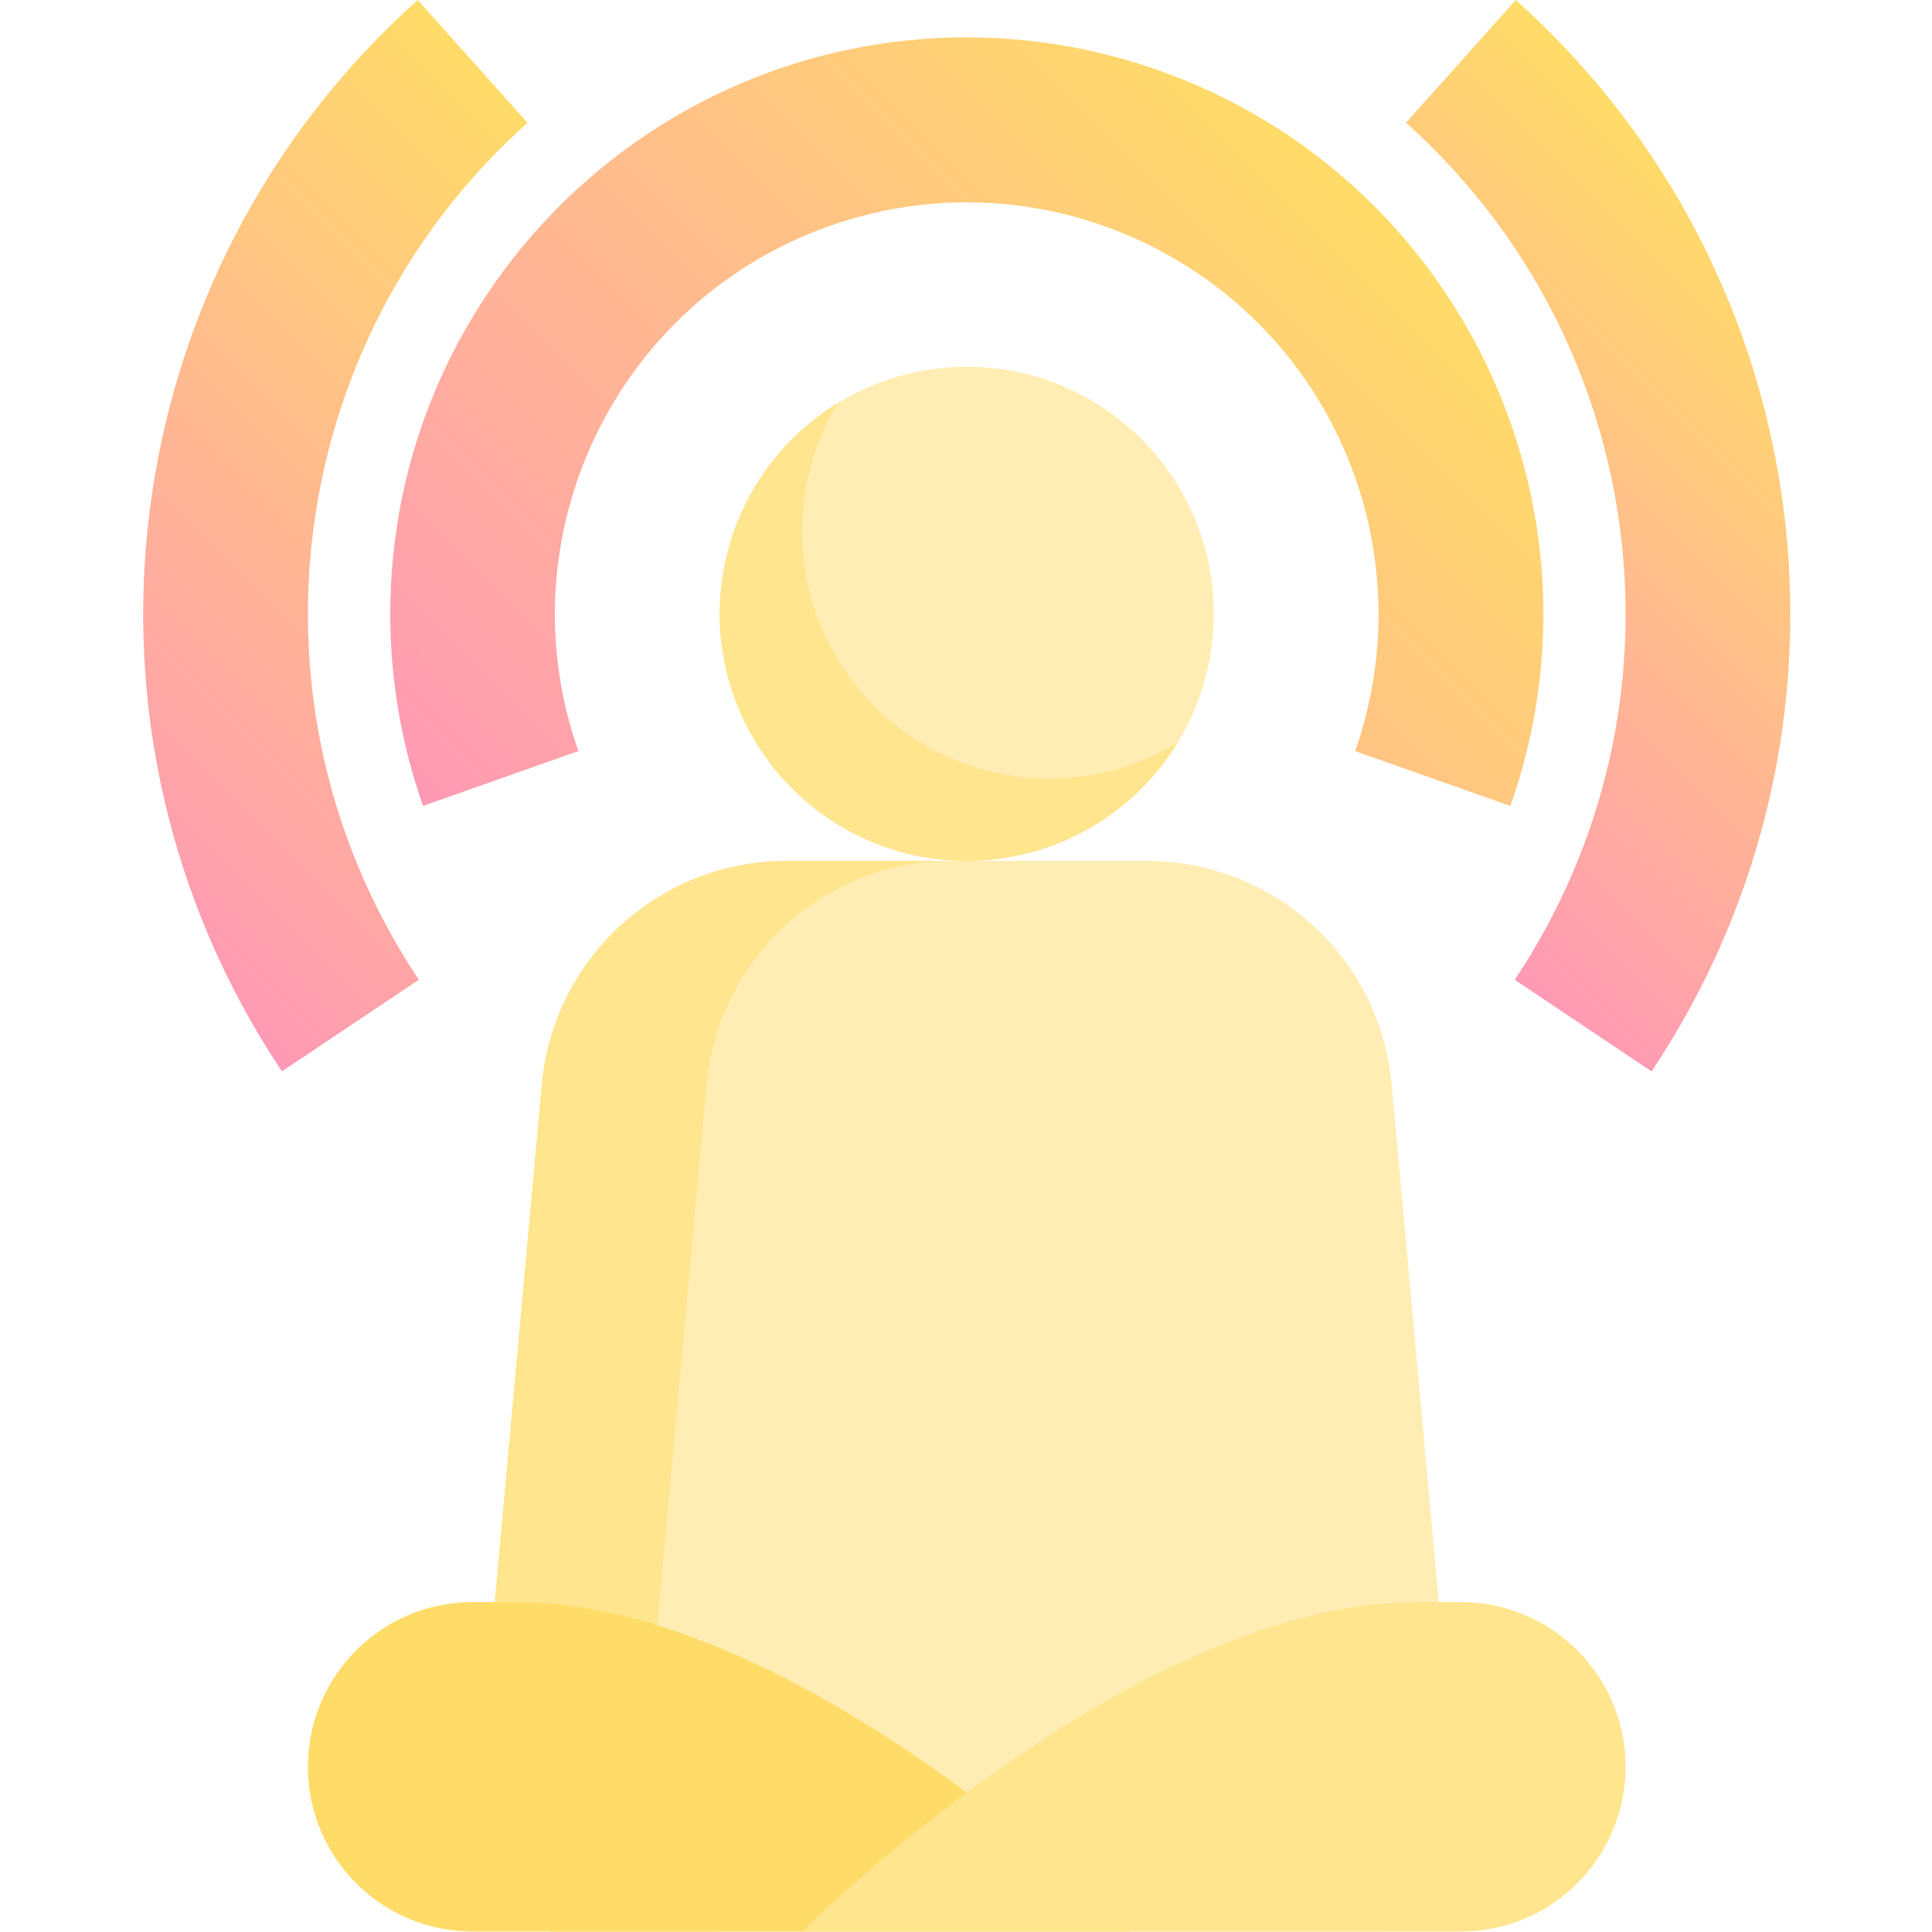
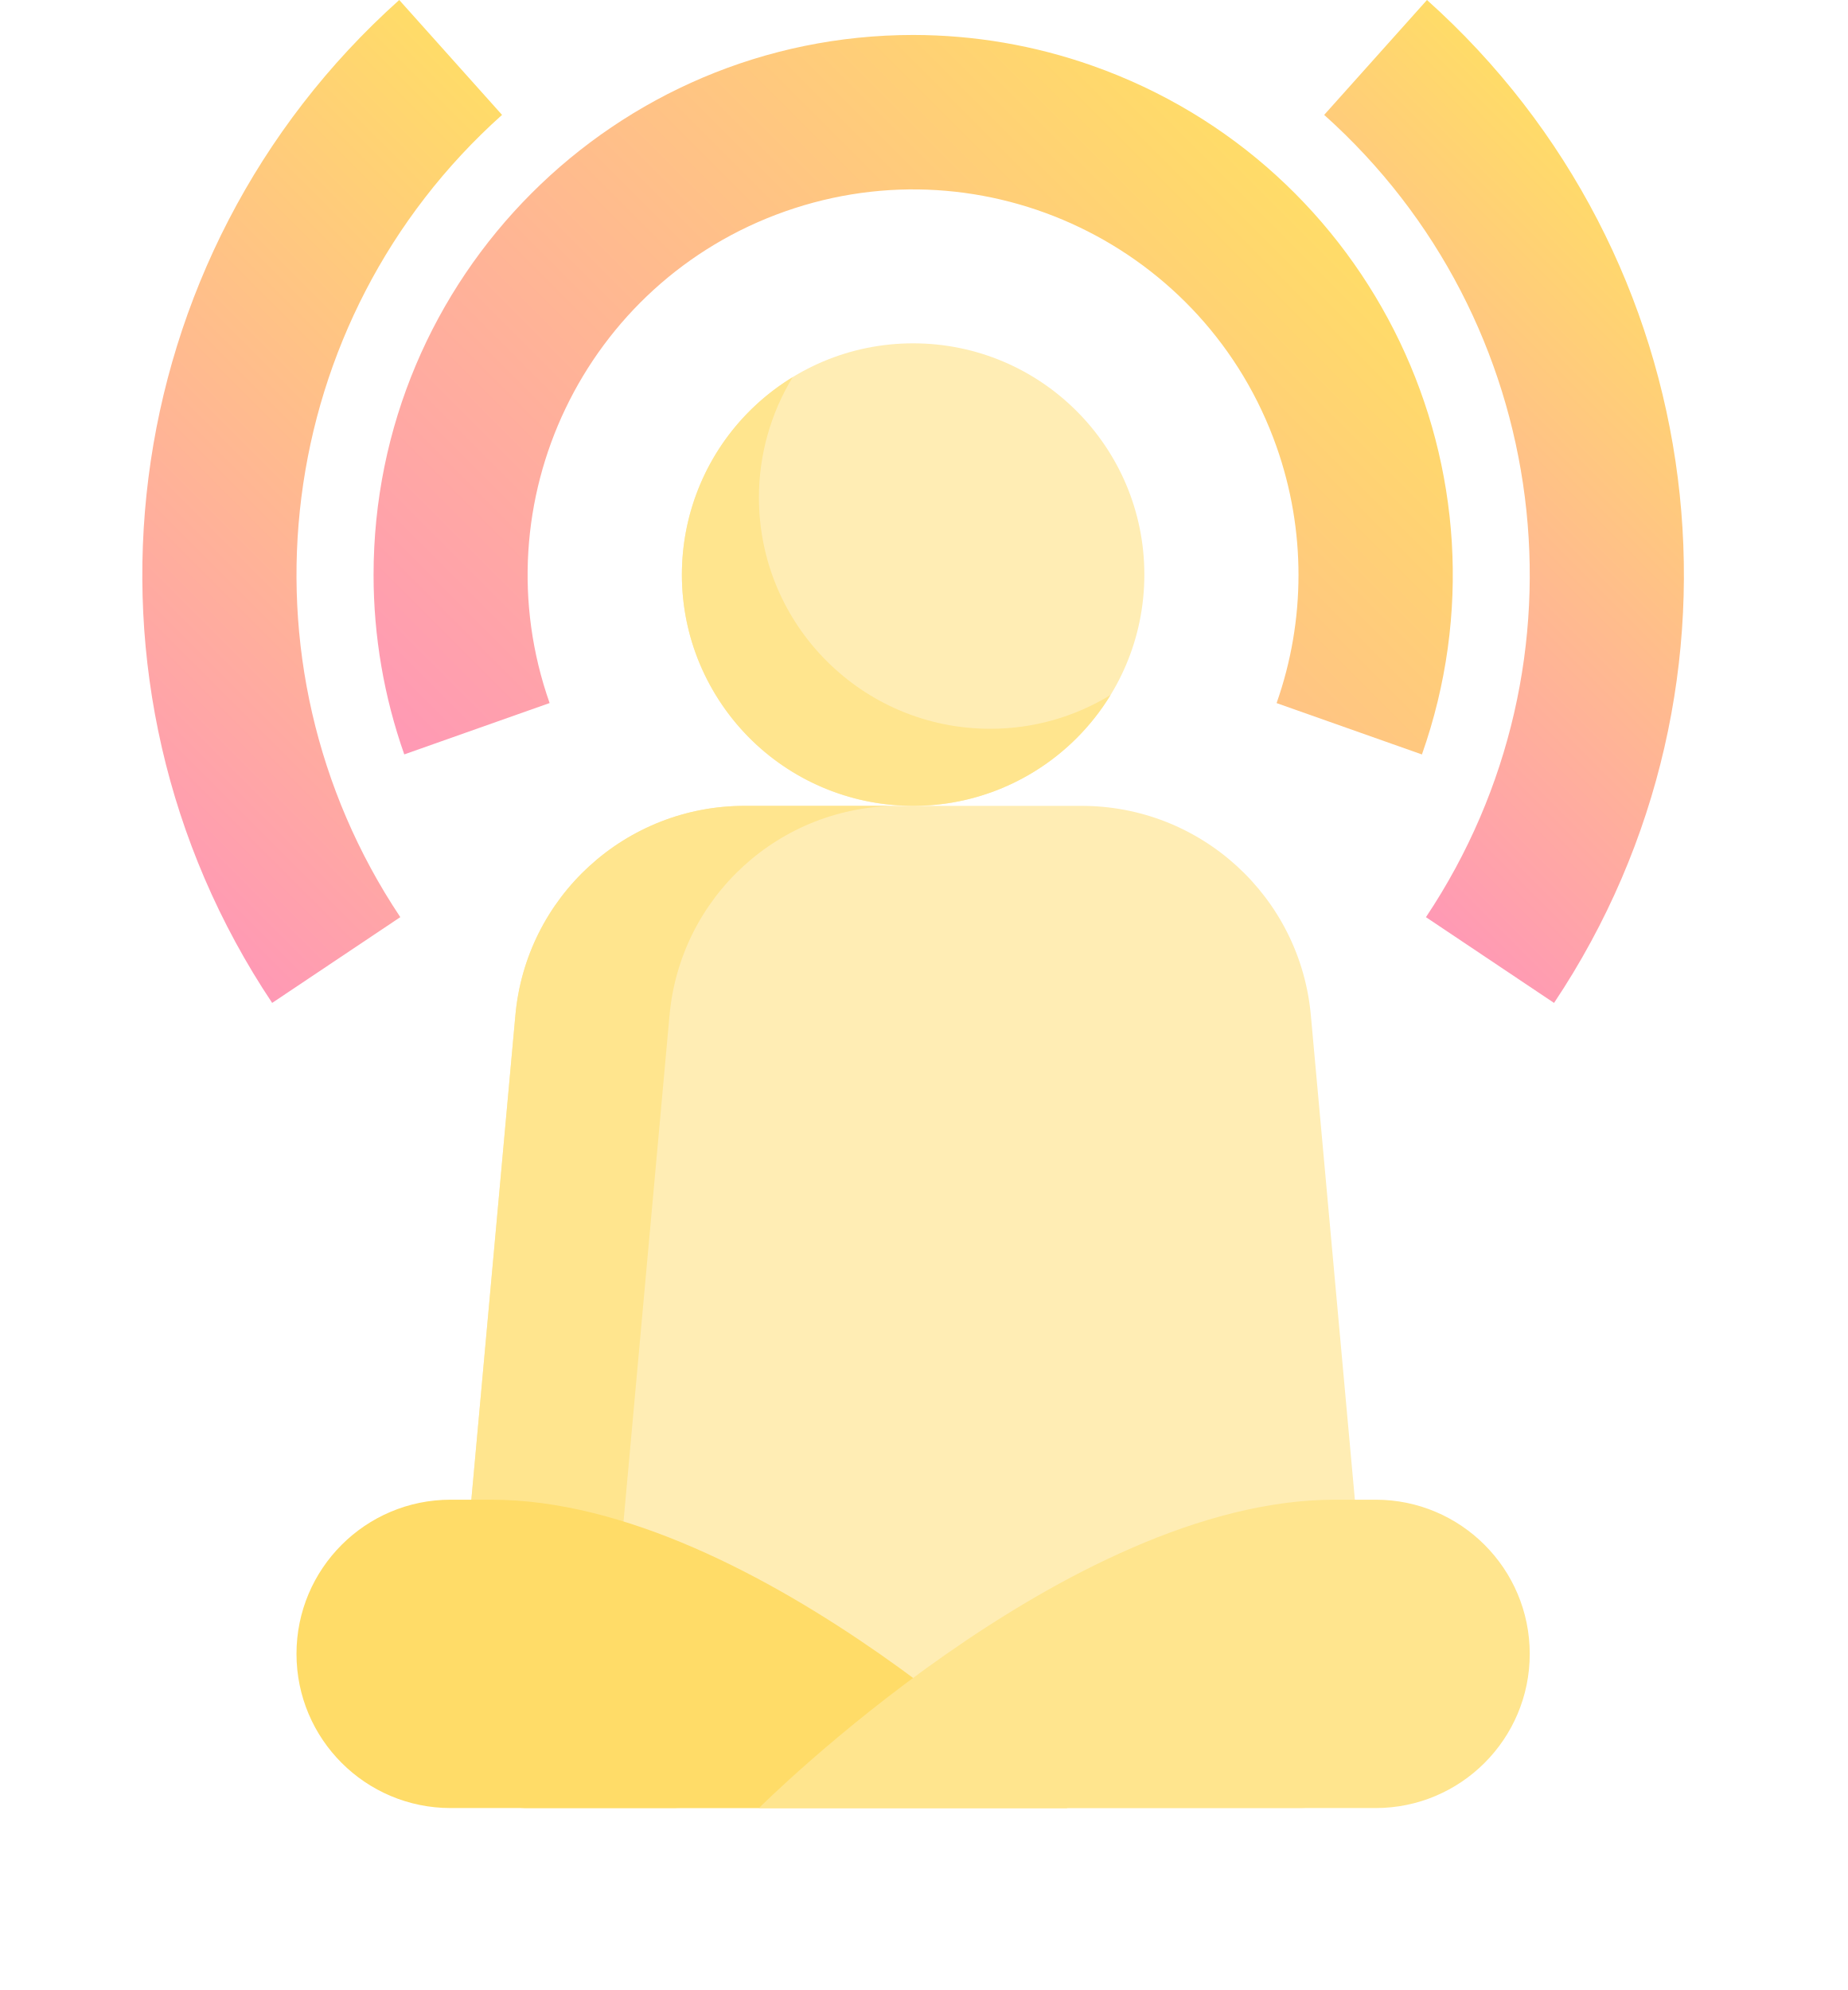
- <svg xmlns="http://www.w3.org/2000/svg" xmlns:xlink="http://www.w3.org/1999/xlink" height="1272pt" viewBox="-94 0 1272 1272.314" width="1272pt">
+ <svg xmlns="http://www.w3.org/2000/svg" xmlns:xlink="http://www.w3.org/1999/xlink" enable-background="new 0 0 1200 1200" viewBox="-100 0 1300 1400">
  <linearGradient id="a">
    <stop offset="0" stop-color="#ff99b5" />
    <stop offset="1" stop-color="#ffdc68" />
  </linearGradient>
  <linearGradient id="b" gradientUnits="userSpaceOnUse" x1="287.182" x2="797.895" xlink:href="#a" y1="633.458" y2="122.744" />
  <linearGradient id="c" gradientUnits="userSpaceOnUse" x1="-55.377" x2="342.114" xlink:href="#a" y1="558.688" y2="161.191" />
  <linearGradient id="d" gradientUnits="userSpaceOnUse" x1="779.839" x2="1103.42" xlink:href="#a" y1="521.728" y2="198.147" />
  <path d="m867.684 1212.855-45.266-497.945c-7.262-83.977-77.738-148.34-162.031-147.965h-235.777c-84.293-.371-154.766 63.992-162.027 147.973l-45.266 497.938c-2.711 29.828 19.273 56.207 49.105 58.918 1.629.148 3.266.223 4.898.223h542.352c29.953 0 54.234-24.281 54.234-54.234 0-1.637-.074-3.273-.223-4.906zm0 0" fill="#ffedb4" />
  <path d="m325.781 1212.855 45.266-497.938c7.262-83.98 77.738-148.348 162.035-147.973h-108.469c-84.293-.367-154.77 63.996-162.027 147.973l-45.266 497.938c-2.711 29.832 19.273 56.211 49.105 58.922 1.629.148 3.262.223 4.898.223h108.469c-29.953 0-54.234-24.285-54.234-54.238 0-1.637.074-3.273.223-4.906zm0 0" fill="#ffe58e" />
  <path d="m217.09 1055.059h28.629c188.312 0 405.25 216.938 405.25 216.938h-433.879c-59.906 0-108.469-48.562-108.469-108.469-.004-59.906 48.562-108.469 108.469-108.469zm0 0" fill="#ffdc68" />
  <path d="m867.906 1055.059h-28.629c-188.309 0-405.25 216.938-405.25 216.938h433.879c59.906 0 108.473-48.562 108.473-108.469s-48.566-108.469-108.473-108.469zm0 0" fill="#ffe58e" />
  <path d="m705.203 404.242c0 89.859-72.848 162.703-162.707 162.703-89.855 0-162.703-72.844-162.703-162.703 0-89.859 72.848-162.703 162.703-162.703 89.859 0 162.707 72.844 162.707 162.703zm0 0" fill="#ffedb4" />
  <path d="m596.734 512.711c-89.859.008-162.715-72.828-162.723-162.688-.004-29.891 8.227-59.199 23.785-84.719-76.707 46.801-100.953 146.93-54.148 223.637 46.805 76.707 146.934 100.949 223.641 54.145 22.098-13.484 40.66-32.047 54.145-54.145-25.496 15.586-54.812 23.816-84.699 23.77zm0 0" fill="#ffe58e" />
  <path d="m542.496 24.598c-209.793.125-379.766 170.301-379.641 380.094.027 42.934 7.332 85.551 21.602 126.043l102.273-36.133c-49.762-141.258 24.41-296.109 165.664-345.871 141.258-49.766 296.109 24.41 345.871 165.664 20.551 58.324 20.543 121.922-.012 180.242l102.273 36.141c69.762-197.859-34.082-414.805-231.938-484.566-40.508-14.281-83.141-21.59-126.094-21.613zm0 0" fill="url(#b)" />
  <path d="m253.258 80.828-72.34-80.828c-201.32 180.121-239.441 480.918-89.418 705.562l90.168-60.336c-119.969-179.723-89.449-420.32 71.59-564.398zm0 0" fill="url(#c)" />
  <path d="m904.074 0-72.336 80.828c161.055 144.074 191.582 384.684 71.613 564.41l90.129 60.34c150.039-224.645 111.926-525.453-89.406-705.578zm0 0" fill="url(#d)" />
</svg>
